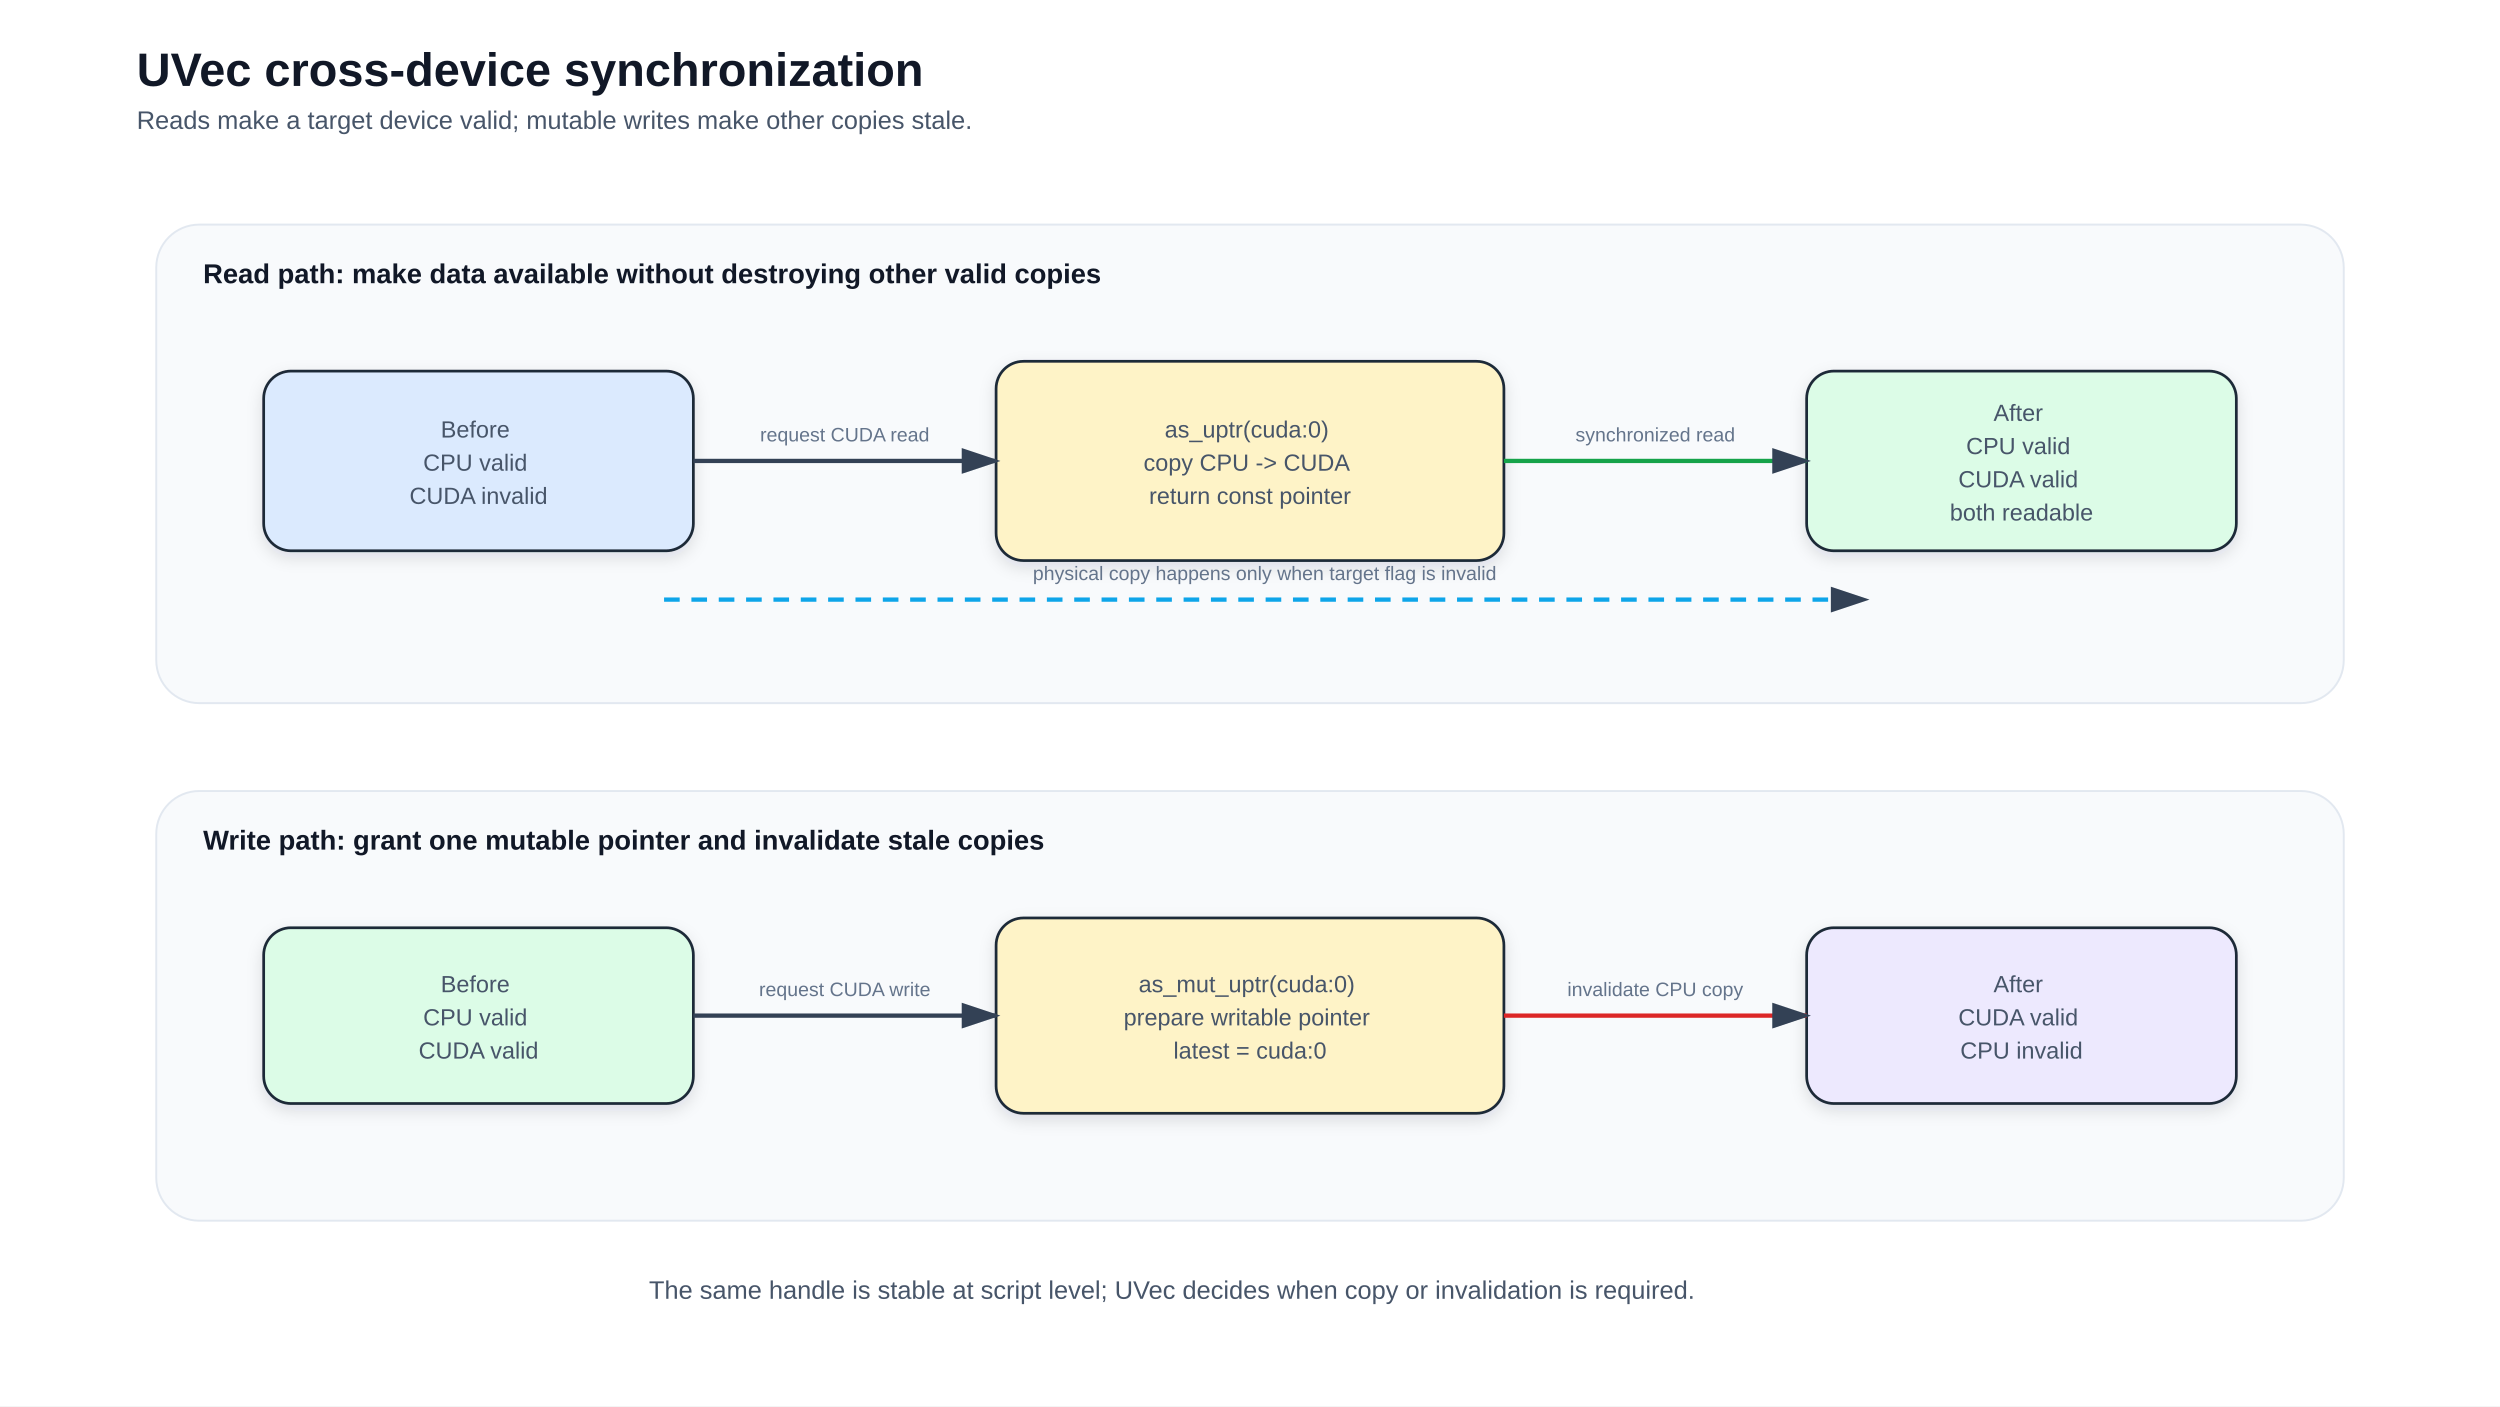
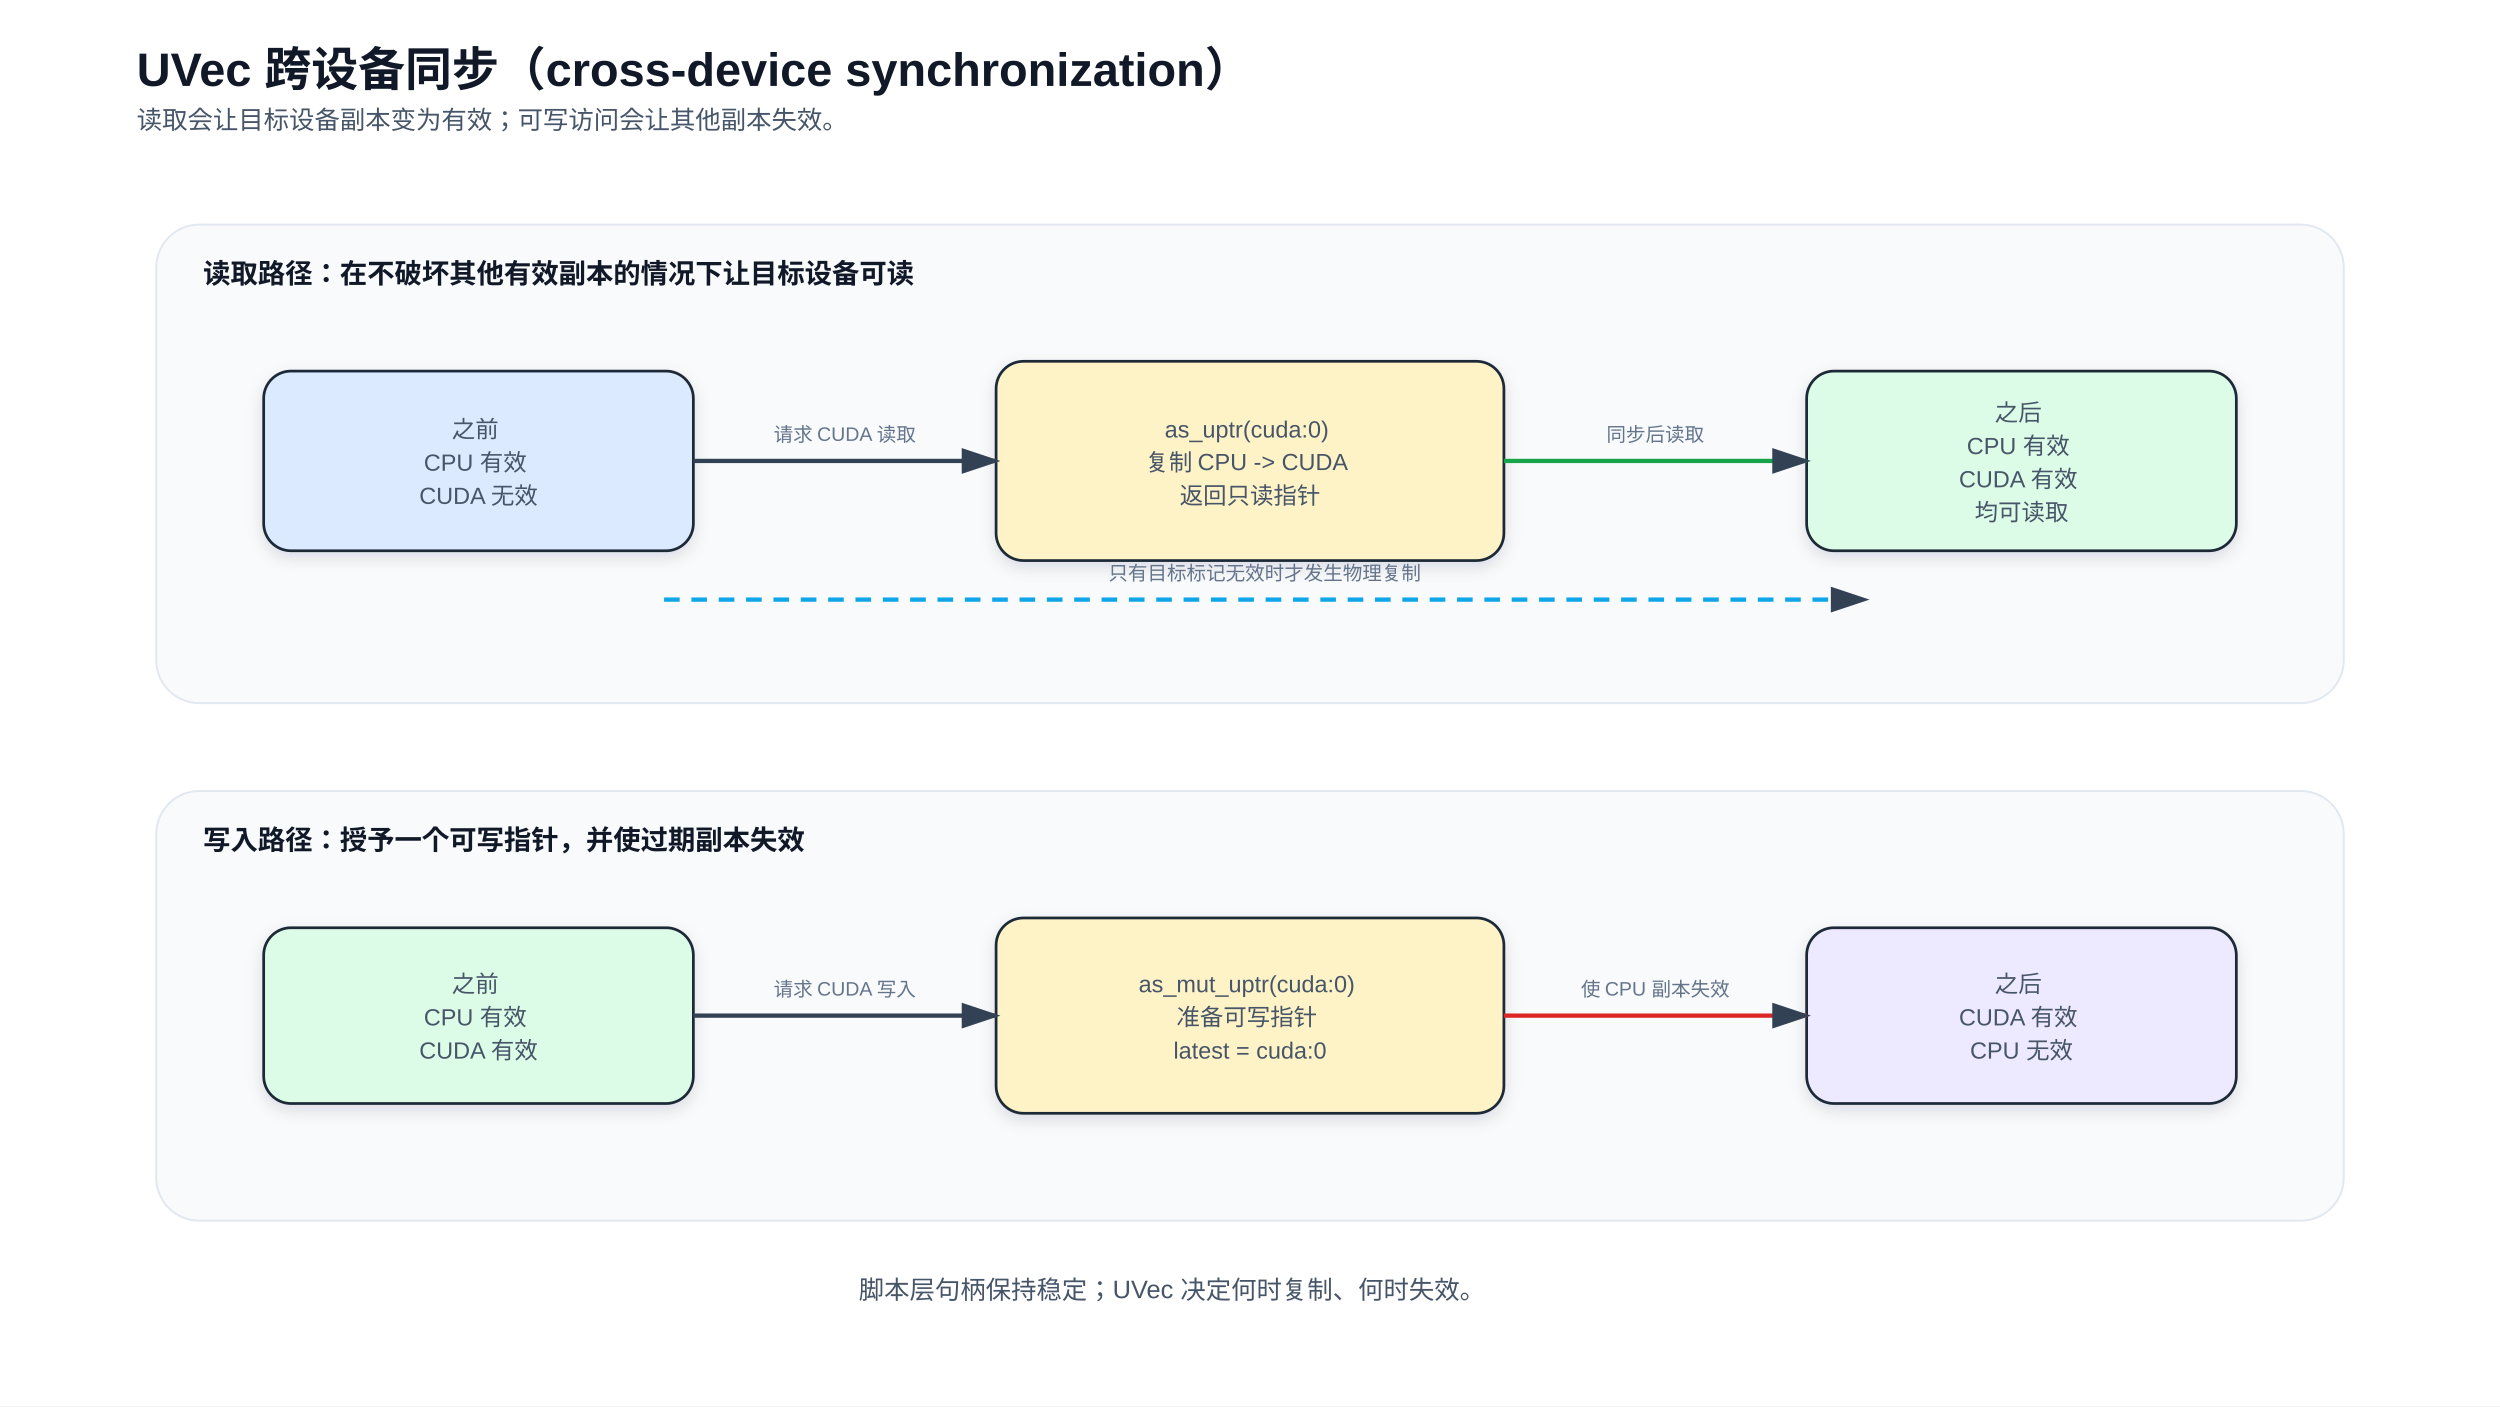
<svg xmlns="http://www.w3.org/2000/svg" width="1280" height="720" viewBox="0 0 1280 720" role="img">
  <style>
- text{font-family:Arial,Helvetica,sans-serif;fill:#111827;}
+ text{font-family:'AR PL UMing TW MBE','AR PL UMing CN','FandolHei','Microsoft YaHei','SimHei',Arial,Helvetica,sans-serif;fill:#111827;}
.title{font-size:24px;font-weight:700;}
.subtitle{font-size:13px;fill:#475569;}
.label{font-size:14px;font-weight:700;}
.small{font-size:12px;fill:#475569;}
.tiny{font-size:10px;fill:#64748b;}
.axis{font-size:12px;fill:#374151;}
.box{stroke:#1f2937;stroke-width:1.4;rx:14;ry:14;}
</style>
  <defs>
    <marker id="arrow" markerWidth="10" markerHeight="10" refX="8" refY="3" orient="auto" markerUnits="strokeWidth">
      <path d="M0,0 L0,6 L9,3 z" fill="#334155" />
    </marker>
    <filter id="shadow" x="-10%" y="-10%" width="120%" height="130%">
      <feDropShadow dx="0" dy="3" stdDeviation="4" flood-color="#0f172a" flood-opacity="0.12" />
    </filter>
  </defs>
  <rect x="0" y="0" width="1280" height="720" fill="#ffffff" />
-   <text class="title" x="70.00" y="44.00" text-anchor="start">UVec cross-device synchronization</text>
-   <text class="subtitle" x="70.00" y="66.00" text-anchor="start">Reads make a target device valid; mutable writes make other copies stale.</text>
+   <text class="title" x="70.00" y="44.00" text-anchor="start">UVec 跨设备同步（cross-device synchronization）</text>
+   <text class="subtitle" x="70.00" y="66.00" text-anchor="start">读取会让目标设备副本变为有效；可写访问会让其他副本失效。</text>
  <rect x="80" y="115" width="1120" height="245" rx="22" fill="#f8fafc" stroke="#e2e8f0" />
-   <text class="label" x="104.00" y="145.00" text-anchor="start">Read path: make data available without destroying other valid copies</text>
+   <text class="label" x="104.00" y="145.00" text-anchor="start">读取路径：在不破坏其他有效副本的情况下让目标设备可读</text>
  <rect x="80" y="405" width="1120" height="220" rx="22" fill="#f8fafc" stroke="#e2e8f0" />
-   <text class="label" x="104.00" y="435.00" text-anchor="start">Write path: grant one mutable pointer and invalidate stale copies</text>
+   <text class="label" x="104.00" y="435.00" text-anchor="start">写入路径：授予一个可写指针，并使过期副本失效</text>
  <rect class="box" x="135.00" y="190.00" width="220.00" height="92.00" fill="#dbeafe" stroke="#1f2937" filter="url(#shadow)" />
  <text class="small" x="245.00" y="224.00" text-anchor="middle">
-     <tspan x="245.00" dy="0.00">Before</tspan>
-     <tspan x="245.00" dy="17.00">CPU valid</tspan>
-     <tspan x="245.00" dy="17.00">CUDA invalid</tspan>
+     <tspan x="245.00" dy="0.00">之前</tspan>
+     <tspan x="245.00" dy="17.00">CPU 有效</tspan>
+     <tspan x="245.00" dy="17.00">CUDA 无效</tspan>
  </text>
  <rect class="box" x="510.00" y="185.00" width="260.00" height="102.00" fill="#fef3c7" stroke="#1f2937" filter="url(#shadow)" />
  <text class="small" x="640.00" y="224.00" text-anchor="middle">
    <tspan x="640.00" dy="0.00">as_uptr(cuda:0)</tspan>
-     <tspan x="640.00" dy="17.00">copy CPU -&gt; CUDA</tspan>
-     <tspan x="640.00" dy="17.00">return const pointer</tspan>
+     <tspan x="640.00" dy="17.00">复制 CPU -&gt; CUDA</tspan>
+     <tspan x="640.00" dy="17.00">返回只读指针</tspan>
  </text>
  <rect class="box" x="925.00" y="190.00" width="220.00" height="92.00" fill="#dcfce7" stroke="#1f2937" filter="url(#shadow)" />
  <text class="small" x="1035.00" y="215.50" text-anchor="middle">
-     <tspan x="1035.00" dy="0.00">After</tspan>
-     <tspan x="1035.00" dy="17.00">CPU valid</tspan>
-     <tspan x="1035.00" dy="17.00">CUDA valid</tspan>
-     <tspan x="1035.00" dy="17.00">both readable</tspan>
+     <tspan x="1035.00" dy="0.00">之后</tspan>
+     <tspan x="1035.00" dy="17.00">CPU 有效</tspan>
+     <tspan x="1035.00" dy="17.00">CUDA 有效</tspan>
+     <tspan x="1035.00" dy="17.00">均可读取</tspan>
  </text>
  <line x1="355.00" y1="236.00" x2="510.00" y2="236.00" stroke="#334155" stroke-width="2.2" marker-end="url(#arrow)" />
-   <text class="tiny" x="432.50" y="226.00" text-anchor="middle">request CUDA read</text>
+   <text class="tiny" x="432.50" y="226.00" text-anchor="middle">请求 CUDA 读取</text>
  <line x1="770.00" y1="236.00" x2="925.00" y2="236.00" stroke="#16a34a" stroke-width="2.2" marker-end="url(#arrow)" />
-   <text class="tiny" x="847.50" y="226.00" text-anchor="middle">synchronized read</text>
+   <text class="tiny" x="847.50" y="226.00" text-anchor="middle">同步后读取</text>
  <line x1="340.00" y1="307.00" x2="955.00" y2="307.00" stroke="#0ea5e9" stroke-width="2.2" stroke-dasharray="8 6" marker-end="url(#arrow)" />
-   <text class="tiny" x="647.50" y="297.00" text-anchor="middle">physical copy happens only when target flag is invalid</text>
+   <text class="tiny" x="647.50" y="297.00" text-anchor="middle">只有目标标记无效时才发生物理复制</text>
  <rect class="box" x="135.00" y="475.00" width="220.00" height="90.00" fill="#dcfce7" stroke="#1f2937" filter="url(#shadow)" />
  <text class="small" x="245.00" y="508.00" text-anchor="middle">
-     <tspan x="245.00" dy="0.00">Before</tspan>
-     <tspan x="245.00" dy="17.00">CPU valid</tspan>
-     <tspan x="245.00" dy="17.00">CUDA valid</tspan>
+     <tspan x="245.00" dy="0.00">之前</tspan>
+     <tspan x="245.00" dy="17.00">CPU 有效</tspan>
+     <tspan x="245.00" dy="17.00">CUDA 有效</tspan>
  </text>
  <rect class="box" x="510.00" y="470.00" width="260.00" height="100.00" fill="#fef3c7" stroke="#1f2937" filter="url(#shadow)" />
  <text class="small" x="640.00" y="508.00" text-anchor="middle">
    <tspan x="640.00" dy="0.00">as_mut_uptr(cuda:0)</tspan>
-     <tspan x="640.00" dy="17.00">prepare writable pointer</tspan>
+     <tspan x="640.00" dy="17.00">准备可写指针</tspan>
    <tspan x="640.00" dy="17.00">latest = cuda:0</tspan>
  </text>
  <rect class="box" x="925.00" y="475.00" width="220.00" height="90.00" fill="#ede9fe" stroke="#1f2937" filter="url(#shadow)" />
  <text class="small" x="1035.00" y="508.00" text-anchor="middle">
-     <tspan x="1035.00" dy="0.00">After</tspan>
-     <tspan x="1035.00" dy="17.00">CUDA valid</tspan>
-     <tspan x="1035.00" dy="17.00">CPU invalid</tspan>
+     <tspan x="1035.00" dy="0.00">之后</tspan>
+     <tspan x="1035.00" dy="17.00">CUDA 有效</tspan>
+     <tspan x="1035.00" dy="17.00">CPU 无效</tspan>
  </text>
  <line x1="355.00" y1="520.00" x2="510.00" y2="520.00" stroke="#334155" stroke-width="2.2" marker-end="url(#arrow)" />
-   <text class="tiny" x="432.50" y="510.00" text-anchor="middle">request CUDA write</text>
+   <text class="tiny" x="432.50" y="510.00" text-anchor="middle">请求 CUDA 写入</text>
  <line x1="770.00" y1="520.00" x2="925.00" y2="520.00" stroke="#dc2626" stroke-width="2.2" marker-end="url(#arrow)" />
-   <text class="tiny" x="847.50" y="510.00" text-anchor="middle">invalidate CPU copy</text>
-   <text class="subtitle" x="600.00" y="665.00" text-anchor="middle">The same handle is stable at script level; UVec decides when copy or invalidation is required.</text>
+   <text class="tiny" x="847.50" y="510.00" text-anchor="middle">使 CPU 副本失效</text>
+   <text class="subtitle" x="600.00" y="665.00" text-anchor="middle">脚本层句柄保持稳定；UVec 决定何时复制、何时失效。</text>
</svg>
